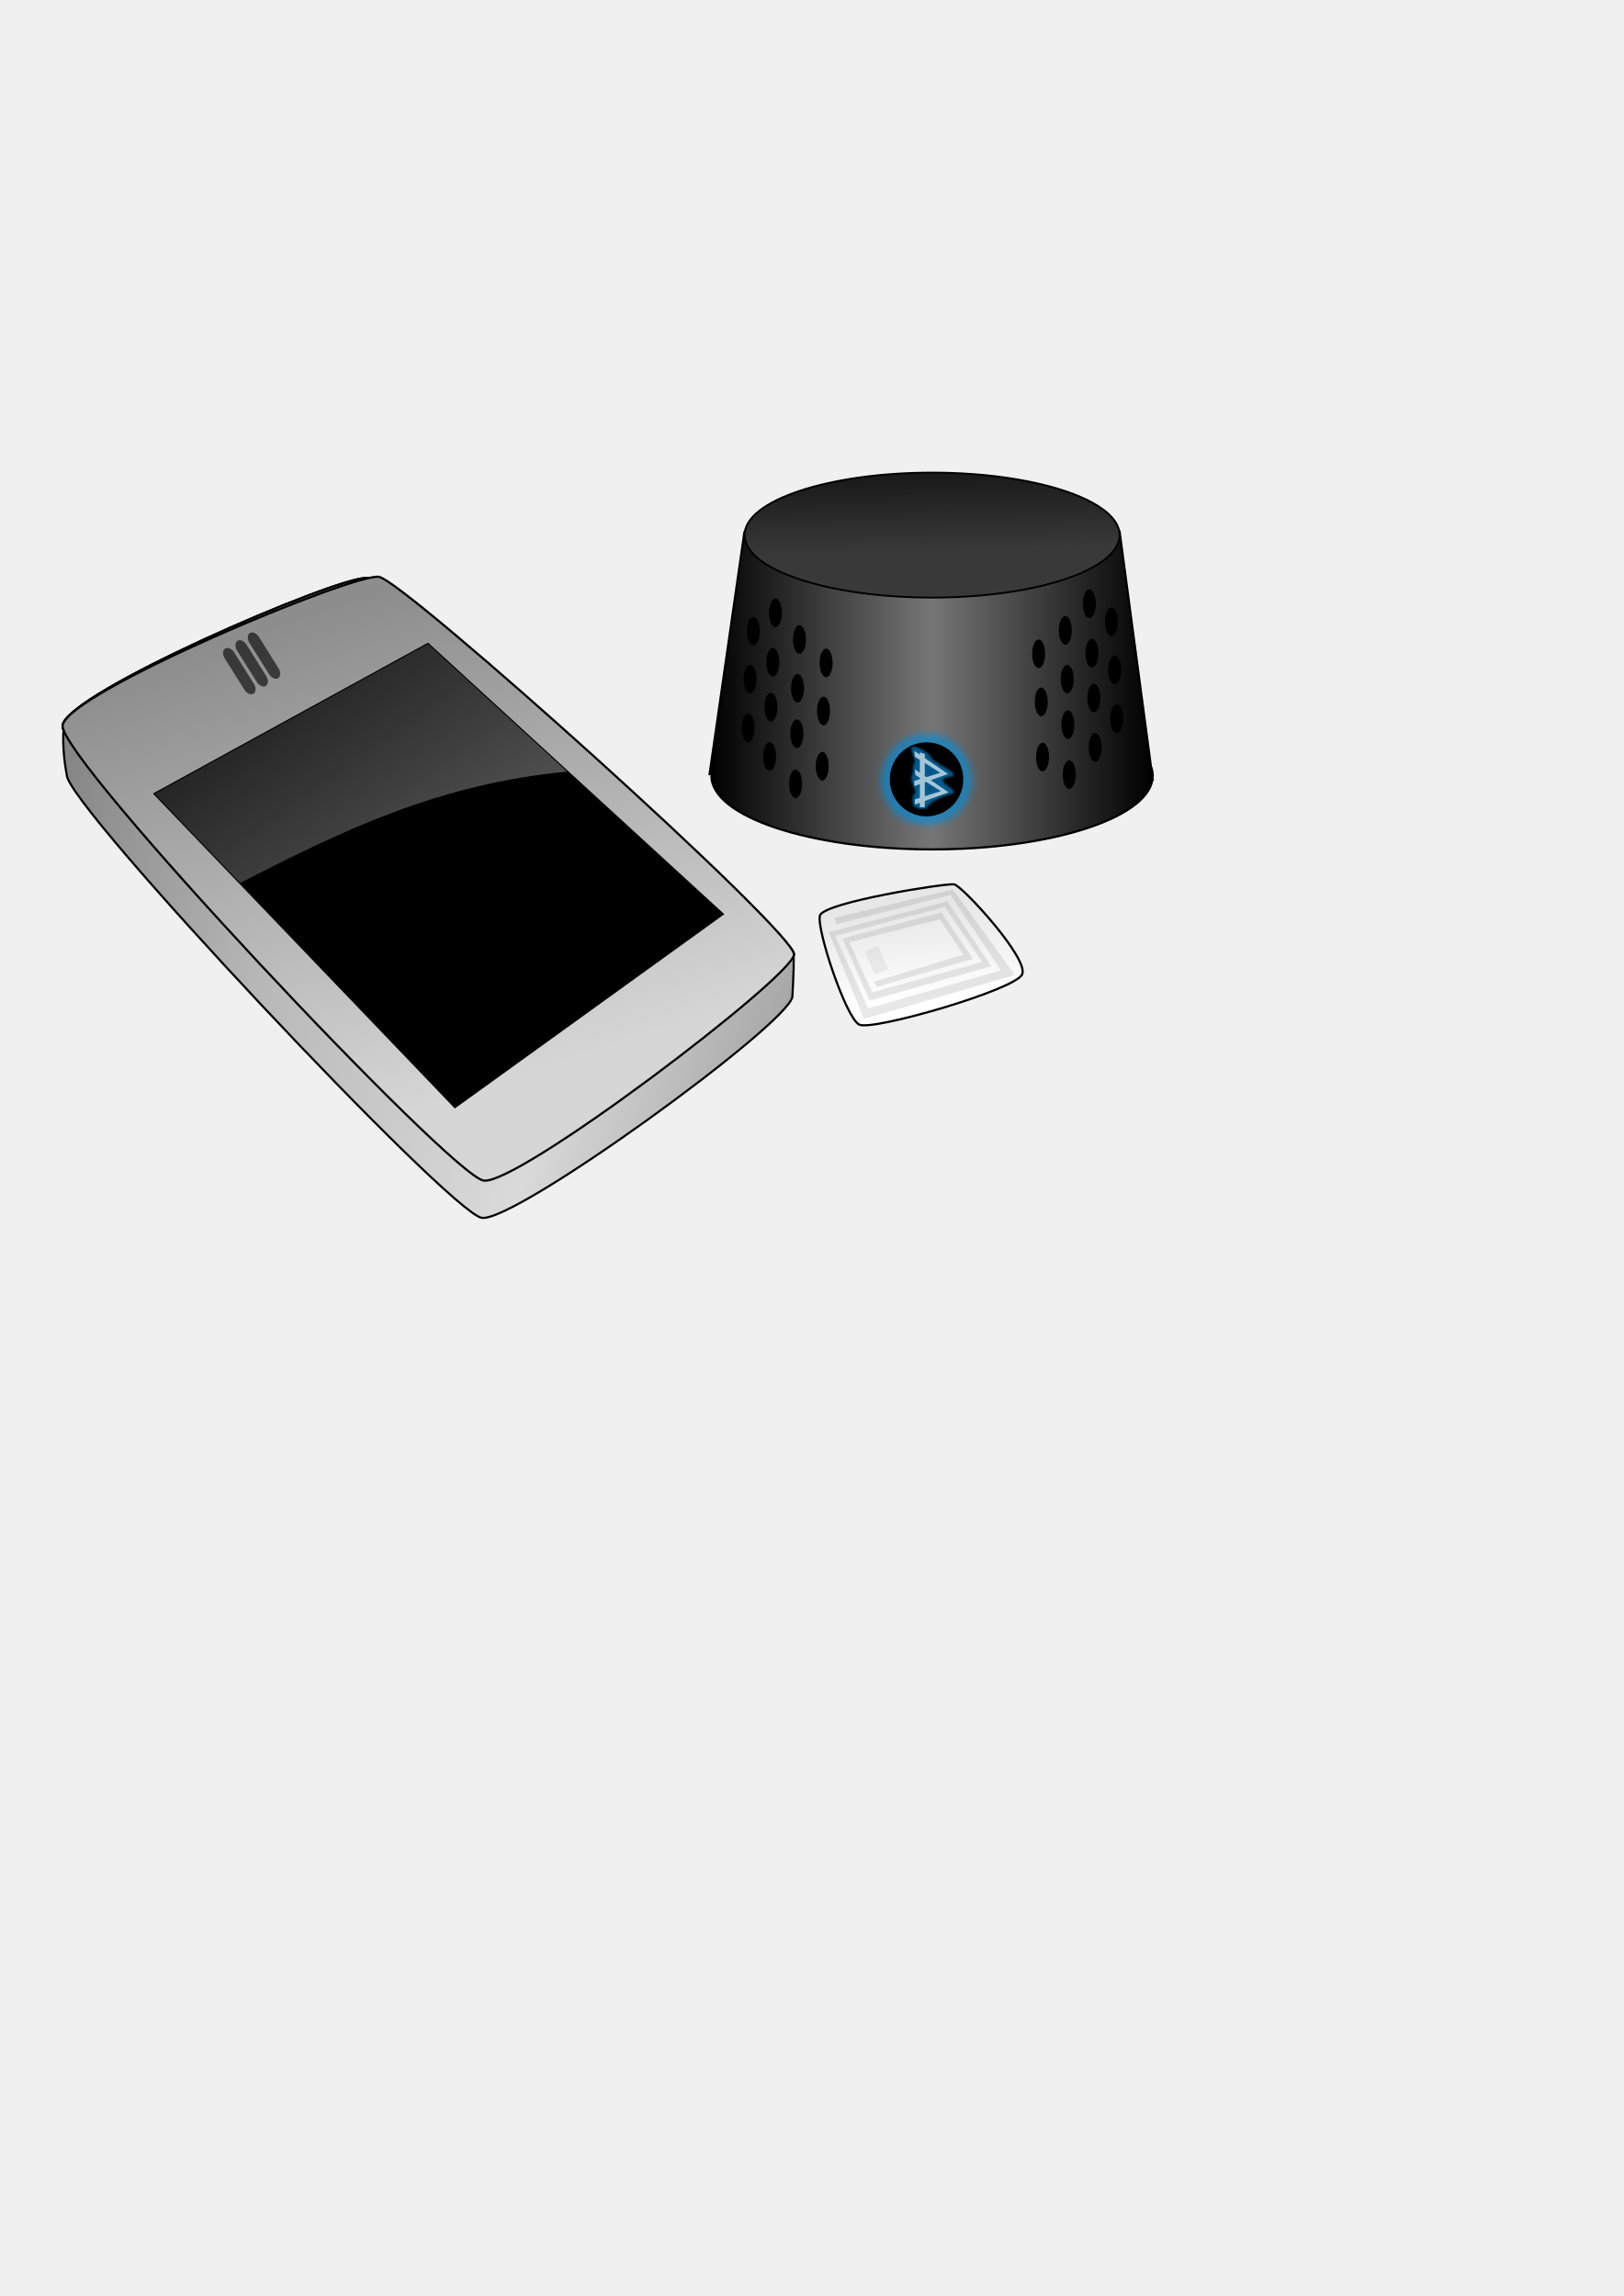
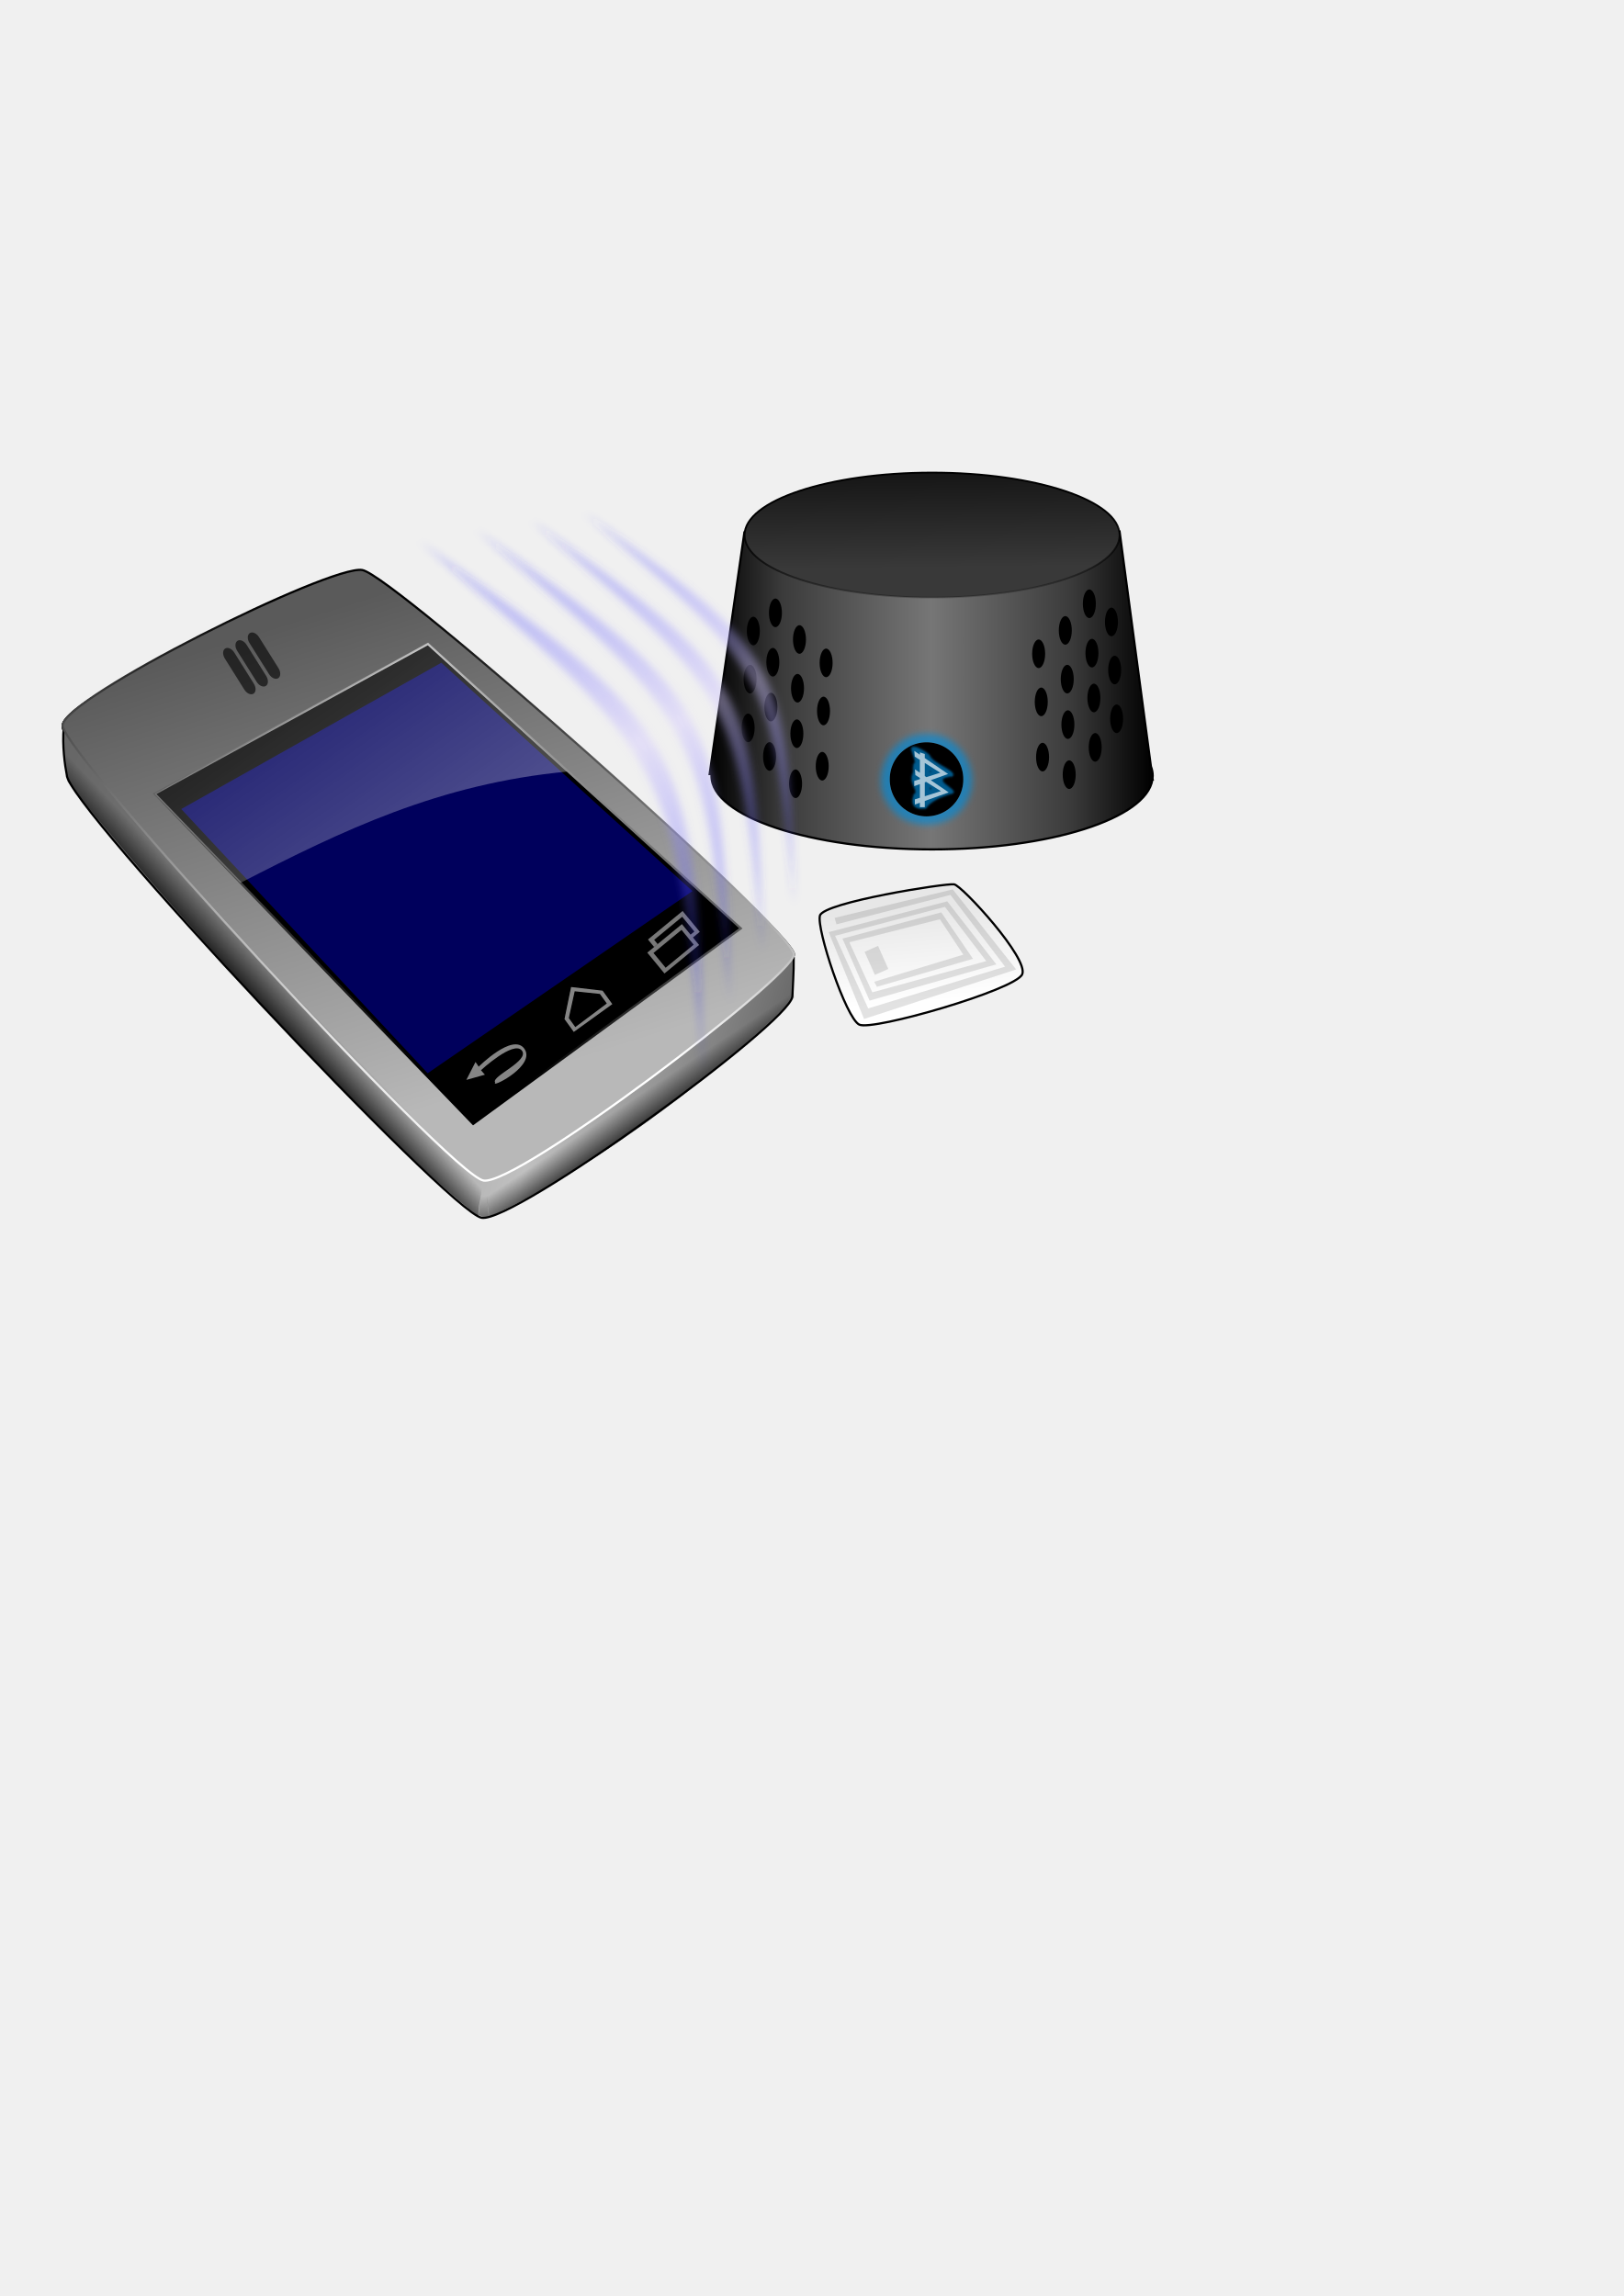
<svg xmlns="http://www.w3.org/2000/svg" xmlns:xlink="http://www.w3.org/1999/xlink" width="744.094" height="1052.362" id="svg3798" version="1.1">
  <defs id="defs3800">
+     <linearGradient id="linearGradient4742">
+       <stop id="stop4744" offset="0" style="stop-color:#000000;stop-opacity:1;" />
+       <stop id="stop4746" offset="1" style="stop-color:#ffffff;stop-opacity:1;" />
+     </linearGradient>
+     <linearGradient id="linearGradient4734">
+       <stop style="stop-color:#000000;stop-opacity:1;" offset="0" id="stop4736" />
+       <stop style="stop-color:#000000;stop-opacity:0;" offset="1" id="stop4738" />
+     </linearGradient>
+     <linearGradient id="linearGradient4674">
+       <stop style="stop-color:#0000ff;stop-opacity:0.215;" offset="0" id="stop4676" />
+       <stop id="stop4682" offset="0.5" style="stop-color:#d4caff;stop-opacity:0.443;" />
+       <stop style="stop-color:#0000ff;stop-opacity:0.169;" offset="1" id="stop4678" />
+     </linearGradient>
+     <linearGradient id="linearGradient4620">
+       <stop id="stop4622" offset="0" style="stop-color:#666666;stop-opacity:1;" />
+       <stop style="stop-color:#818181;stop-opacity:1;" offset="0.311" id="stop4624" />
+       <stop id="stop4626" offset="0.682" style="stop-color:#c0c0c0;stop-opacity:1;" />
+       <stop style="stop-color:#6a6a6a;stop-opacity:1;" offset="0.927" id="stop4628" />
+       <stop id="stop4630" offset="1" style="stop-color:#4d4d4d;stop-opacity:1;" />
+     </linearGradient>
+     <linearGradient id="linearGradient4614">
+       <stop style="stop-color:#000000;stop-opacity:1;" offset="0" id="stop4616" />
+       <stop style="stop-color:#000000;stop-opacity:0;" offset="1" id="stop4618" />
+     </linearGradient>
    <linearGradient id="linearGradient4485">
      <stop style="stop-color:#6e6e6e;stop-opacity:1;" offset="0" id="stop4487" />
      <stop id="stop4493" offset="0.5" style="stop-color:#adadad;stop-opacity:1;" />
      <stop style="stop-color:#767676;stop-opacity:1;" offset="1" id="stop4489" />
    </linearGradient>
    <linearGradient id="linearGradient4446">
      <stop style="stop-color:#ffffff;stop-opacity:1;" offset="0" id="stop4448" />
      <stop style="stop-color:#e7e7e7;stop-opacity:1;" offset="1" id="stop4450" />
    </linearGradient>
    <linearGradient id="linearGradient4408">
      <stop style="stop-color:#ffffff;stop-opacity:0.569;" offset="0" id="stop4410" />
      <stop style="stop-color:#ffffff;stop-opacity:0;" offset="1" id="stop4412" />
    </linearGradient>
    <linearGradient id="linearGradient4398">
      <stop style="stop-color:#393939;stop-opacity:1;" offset="0" id="stop4400" />
      <stop style="stop-color:#000000;stop-opacity:1;" offset="1" id="stop4402" />
    </linearGradient>
    <linearGradient id="linearGradient4388">
      <stop style="stop-color:#000000;stop-opacity:1;" offset="0" id="stop4390" />
+       <stop id="stop4692" offset="0.164" style="stop-color:#3b3b3b;stop-opacity:1;" />
      <stop id="stop4396" offset="0.5" style="stop-color:#767676;stop-opacity:1;" />
+       <stop style="stop-color:#3b3b3b;stop-opacity:1;" offset="0.815" id="stop4694" />
      <stop style="stop-color:#000000;stop-opacity:1;" offset="1" id="stop4392" />
    </linearGradient>
    <linearGradient id="linearGradient4329">
      <stop style="stop-color:#858585;stop-opacity:1;" offset="0" id="stop4331" />
      <stop id="stop4337" offset="0.311" style="stop-color:#b8b8b8;stop-opacity:1;" />
      <stop style="stop-color:#dadada;stop-opacity:1;" offset="0.682" id="stop4339" />
      <stop id="stop4341" offset="0.927" style="stop-color:#a7a7a7;stop-opacity:1;" />
      <stop style="stop-color:#9d9d9d;stop-opacity:1;" offset="1" id="stop4333" />
    </linearGradient>
    <linearGradient id="linearGradient4321">
-       <stop style="stop-color:#8d8d8d;stop-opacity:1;" offset="0" id="stop4323" />
-       <stop style="stop-color:#d6d6d6;stop-opacity:1;" offset="1" id="stop4325" />
+       <stop style="stop-color:#5a5a5a;stop-opacity:1;" offset="0" id="stop4323" />
+       <stop style="stop-color:#b8b8b8;stop-opacity:1;" offset="1" id="stop4325" />
    </linearGradient>
    <linearGradient xlink:href="#linearGradient4321" id="linearGradient4327" x1="267.093" y1="239.306" x2="337.407" y2="460.321" gradientUnits="userSpaceOnUse" gradientTransform="translate(-107.8383,37.06941)" />
-     <linearGradient xlink:href="#linearGradient4329" id="linearGradient4335" x1="132.969" y1="321.381" x2="494.941" y2="435.165" gradientUnits="userSpaceOnUse" gradientTransform="translate(-107.8383,37.06941)" />
+     <linearGradient xlink:href="#linearGradient4620" id="linearGradient4335" x1="132.969" y1="321.381" x2="494.941" y2="435.165" gradientUnits="userSpaceOnUse" gradientTransform="translate(-107.8383,37.06941)" />
    <filter id="filter4376">
      <feGaussianBlur stdDeviation="1.604" id="feGaussianBlur4378" />
    </filter>
    <filter id="filter4384">
      <feGaussianBlur stdDeviation="0.136" id="feGaussianBlur4386" />
    </filter>
    <linearGradient xlink:href="#linearGradient4388" id="linearGradient4394" x1="348.781" y1="634.906" x2="551.844" y2="634.906" gradientUnits="userSpaceOnUse" gradientTransform="translate(-23.58963,-318.4599)" />
-     <linearGradient xlink:href="#linearGradient4398" id="linearGradient4404" x1="449.739" y1="683.006" x2="447.757" y2="608.669" gradientUnits="userSpaceOnUse" />
+     <linearGradient xlink:href="#linearGradient4398" id="linearGradient4404" x1="448.766" y1="691.768" x2="447.757" y2="608.669" gradientUnits="userSpaceOnUse" />
    <linearGradient xlink:href="#linearGradient4408" id="linearGradient4420" gradientUnits="userSpaceOnUse" x1="210.964" y1="396.908" x2="94.859" y2="233.465" />
    <linearGradient xlink:href="#linearGradient4321" id="linearGradient4435" gradientUnits="userSpaceOnUse" gradientTransform="translate(-107.8383,37.06941)" x1="267.093" y1="239.306" x2="337.407" y2="460.321" />
    <linearGradient xlink:href="#linearGradient4446" id="linearGradient4452" x1="420.602" y1="459.53" x2="416.933" y2="416.563" gradientUnits="userSpaceOnUse" />
    <filter id="filter4473">
      <feGaussianBlur stdDeviation="0.688" id="feGaussianBlur4475" />
    </filter>
+     <linearGradient xlink:href="#linearGradient4614" id="linearGradient4612" x1="123.167" y1="471.623" x2="137.656" y2="457.773" gradientUnits="userSpaceOnUse" />
+     <linearGradient xlink:href="#linearGradient4614" id="linearGradient4640" x1="311.566" y1="512.633" x2="300.843" y2="496.548" gradientUnits="userSpaceOnUse" />
+     <linearGradient xlink:href="#linearGradient4674" id="linearGradient4680" x1="223.189" y1="199.736" x2="347.511" y2="425.523" gradientUnits="userSpaceOnUse" gradientTransform="translate(9.267353,27.80206)" />
+     <filter id="filter4688">
+       <feGaussianBlur stdDeviation="1.728" id="feGaussianBlur4690" />
+     </filter>
+     <filter id="filter4710" x="-0.251" width="1.502" y="-0.079" height="1.158">
+       <feGaussianBlur stdDeviation="0.584" id="feGaussianBlur4712" />
+     </filter>
+     <linearGradient xlink:href="#linearGradient4614" id="linearGradient4722" x1="224.363" y1="571.296" x2="221.433" y2="548.334" gradientUnits="userSpaceOnUse" />
+     <linearGradient xlink:href="#linearGradient4742" id="linearGradient4730" x1="159.255" y1="276.375" x2="152.545" y2="480.604" gradientUnits="userSpaceOnUse" />
+     <linearGradient xlink:href="#linearGradient4321" id="linearGradient4732" gradientUnits="userSpaceOnUse" gradientTransform="translate(-107.8383,37.06941)" x1="267.093" y1="239.306" x2="337.407" y2="460.321" />
+     <linearGradient xlink:href="#linearGradient4734" id="linearGradient4740" x1="433.825" y1="667.271" x2="435.51" y2="718.866" gradientUnits="userSpaceOnUse" />
+     <linearGradient xlink:href="#linearGradient4742" id="linearGradient4754" x1="222.633" y1="493.695" x2="272.962" y2="242.974" gradientUnits="userSpaceOnUse" />
  </defs>
  <g id="layer1">
    <path id="path4423" d="M 28.709,332.526 C 26.853,347.583 206.315,538.421 221.566,541.097 236.817,543.774 363.203,447.822 363.874,437.507 364.544,427.193 179.845,266.689 168.269,264.98 156.693,263.271 30.564,317.469 28.709,332.526 z" style="fill:url(#linearGradient4327);fill-opacity:1;stroke:#000000;stroke-width:1px;stroke-linecap:butt;stroke-linejoin:miter;stroke-opacity:1" />
    <path style="fill:url(#linearGradient4435);fill-opacity:1;stroke:#000000;stroke-width:1px;stroke-linecap:butt;stroke-linejoin:miter;stroke-opacity:1" d="M 167.656 264.938 C 152.795 264.952 30.545 317.71 28.719 332.531 C 27.965 338.648 57.134 373.763 93.062 413.5 C 151.579 383.36 201.812 355.871 275.812 352.562 C 226.72 309.389 174.28 265.854 168.281 264.969 C 168.1 264.942 167.892 264.937 167.656 264.938 z " id="path4433" />
-     <path style="fill:url(#linearGradient4335);fill-opacity:1;stroke:#000000;stroke-width:0.975px;stroke-linecap:butt;stroke-linejoin:miter;stroke-opacity:1" d="m 176.224,290.851 c -13.063,0.686 -77.852,29.278 -115.469,51.125 l -31.562,-8.531 c -0.736,8.305 0.532,17.288 1.396,21.696 -0.468,13.486 175.269,200.427 190.136,203.036 14.867,2.609 140.94,-88.983 142.415,-101.396 0.092,-3.121 0.694,-11.481 0.595,-17.913 L 342.974,418.257 C 288.605,368.988 188.125,291.461 177.005,290.851 c -0.24,-0.013 -0.488,-0.015 -0.781,0 z" id="path3808" />
-     <path style="fill:url(#linearGradient4327);fill-opacity:1;stroke:#000000;stroke-width:1px;stroke-linecap:butt;stroke-linejoin:miter;stroke-opacity:1" d="M 28.709,332.526 C 26.853,347.583 206.315,538.421 221.566,541.097 236.817,543.774 363.203,447.822 363.874,437.507 364.544,427.193 185.207,266.093 173.631,264.384 162.055,262.675 30.564,317.469 28.709,332.526 z" id="path3806" />
-     <path style="fill:#000000;fill-opacity:1;stroke:#000000;stroke-width:1px;stroke-linecap:butt;stroke-linejoin:miter;stroke-opacity:1" d="M 70.88,363.835 208.493,507.405 331.146,418.973 196.103,295.164 z" id="path4343" />
+     <path style="fill:url(#linearGradient4335);fill-opacity:1.0;stroke:#000000;stroke-width:0.975px;stroke-linecap:butt;stroke-linejoin:miter;stroke-opacity:1" d="m 176.224,290.851 c -13.063,0.686 -77.852,29.278 -115.469,51.125 l -31.562,-8.531 c -0.736,8.305 0.532,17.288 1.396,21.696 -0.468,13.486 175.269,200.427 190.136,203.036 14.867,2.609 140.94,-88.983 142.415,-101.396 0.092,-3.121 0.694,-11.481 0.595,-17.913 L 342.974,418.257 C 288.605,368.988 188.125,291.461 177.005,290.851 c -0.24,-0.013 -0.488,-0.015 -0.781,0 z" id="path3808" />
+     <path style="fill:url(#linearGradient4732);fill-opacity:1;stroke:url(#linearGradient4730);stroke-width:1px;stroke-linecap:butt;stroke-linejoin:miter;stroke-opacity:1" d="M 28.709,332.526 C 28.641,345.2 206.315,538.421 221.566,541.097 236.817,543.774 363.203,447.822 363.874,437.507 364.544,427.193 180.543,263.813 166.019,261.261 151.494,258.71 28.777,319.852 28.709,332.526 z" id="path3806" />
+     <path style="fill:#000000;fill-opacity:1;stroke:url(#linearGradient4754);stroke-width:1px;stroke-linecap:butt;stroke-linejoin:miter;stroke-opacity:1" d="M 70.88,363.835 216.833,515.15 339.486,425.526 196.103,295.164 z" id="path4343" />
    <rect style="fill:#000000;fill-opacity:0.607;stroke:none" id="rect4345" width="5.133" height="24.435" x="-73.194" y="306.629" ry="3.818" transform="matrix(0.8470176,-0.5315649,0.5316276,0.8469782,0,0)" />
    <rect ry="3.818" y="306.629" x="-66.521" height="24.435" width="5.133" id="rect4347" style="fill:#000000;fill-opacity:0.607;stroke:none" transform="matrix(0.8470176,-0.5315649,0.5316276,0.8469782,0,0)" />
    <rect style="fill:#000000;fill-opacity:0.607;stroke:none" id="rect4349" width="5.133" height="24.435" x="-59.848" y="306.629" ry="3.818" transform="matrix(0.8470176,-0.5315649,0.5316276,0.8469782,0,0)" />
    <path style="fill:url(#linearGradient4394);fill-opacity:1;stroke:#000000;stroke-opacity:1" d="m 341.192,243.571 -16,111.219 0.875,0 c -0.02,0.279 -0.031,0.563 -0.031,0.844 0,18.612 45.259,33.688 101.094,33.688 54.122,0 98.308,-14.179 100.969,-32 l 0.156,0 -0.094,-0.625 c 0.033,-0.353 0.094,-0.707 0.094,-1.062 0,-1.431 -0.262,-2.866 -0.781,-4.25 -0.008,-0.022 -0.023,-0.041 -0.031,-0.062 l -14.375,-107.75 -171.875,0 z" id="path4351" />
-     <path d="m 551.829,674.086 a 101.098,33.699 0 1 1 -202.197,0 101.098,33.699 0 1 1 202.197,0 z" id="path4353" style="fill:url(#linearGradient4404);fill-opacity:1;stroke:#000000;stroke-opacity:1" transform="matrix(0.85,0,0,0.85,44.01992,-327.7128)" />
+     <path d="m 551.829,674.086 a 101.098,33.699 0 1 1 -202.197,0 101.098,33.699 0 1 1 202.197,0 z" id="path4353" style="fill:url(#linearGradient4404);fill-opacity:1;stroke:url(#linearGradient4740);stroke-opacity:1" transform="matrix(0.85,0,0,0.85,44.01992,-327.7128)" />
    <path style="fill:#008bda;fill-opacity:0.648;stroke:none;filter:url(#filter4376)" d="m 423.692,336.509 c -15.573,-0.213 -25.792,20.058 -16.406,32.531 7.833,12.638 29.308,11.763 35.75,-1.812 7.717,-13.329 -3.627,-32.282 -19.344,-30.719 z" id="path4360" />
    <path style="fill:#ffffff;fill-opacity:0.228;stroke:none;filter:url(#filter4384)" id="path4366" d="m 476.005,689.25 a 16.85,16.85 0 1 1 -33.699,0 16.85,16.85 0 1 1 33.699,0 z" transform="translate(-34.55221,-332.0465)" />
    <path style="fill:#000000;fill-opacity:1;stroke:none" id="path4358" d="m 476.005,689.25 a 16.85,16.85 0 1 1 -33.699,0 16.85,16.85 0 1 1 33.699,0 z" transform="translate(-34.55221,-332.0465)" />
+     <path id="path4642" d="M 83.06,370.818 195.983,491.916 317.345,408.432 202.242,303.76 z" style="fill:#00005c;fill-opacity:1;stroke:none" />
    <path style="fill:url(#linearGradient4420);stroke:none;stroke-width:1px;stroke-linecap:butt;stroke-linejoin:miter;stroke-opacity:1;fill-opacity:1;opacity:0.56" d="M 196.094 295.156 L 70.875 363.844 L 110.062 404.719 C 157.464 380.342 201.323 359.237 259.906 353.656 L 196.094 295.156 z " id="path4416" />
    <path style="fill:url(#linearGradient4452);stroke:#000000;stroke-width:1px;stroke-linecap:butt;stroke-linejoin:miter;stroke-opacity:1;fill-opacity:1" d="m 375.749,419.655 c -1.674,6.071 11.917,46.939 18.009,49.969 6.092,3.029 71.38,-15.894 74.665,-23.009 3.285,-7.115 -27.493,-40.657 -31.172,-41.282 -3.679,-0.625 -59.827,8.252 -61.502,14.322 z" id="path4444" />
    <path style="fill:#008bda;fill-opacity:0.647;stroke:#000000;stroke-width:0.445px;stroke-linecap:butt;stroke-linejoin:miter;stroke-opacity:1;filter:url(#filter4473)" d="m 417.421,344.765 c 2.855,8.337 -0.13,1.427 0.364,9.434 -2.776,6.007 3.437,9.586 0.337,10.988 -1.844,5.754 0.449,7.844 6.111,7.203 1.856,-3.294 7.665,-6.123 13.509,-7.577 2.846,-2.416 -12.706,-7.23 -0.281,-8.438 2.891,-2.742 -9.698,-6.304 -11.228,-10.361 -0.959,-1.973 -12.025,-8.242 -8.827,-1.42 l 0.014,0.17 z m 9.219,9.219 c -0.645,0.804 -0.539,-1.048 0,0 z m 0.219,8.438 c -0.982,1.294 -0.847,-1.601 0,0 z" id="path4463" transform="matrix(0.9212189,0,0,0.9212189,33.53313,27.59805)" />
    <path id="path4461" d="m 419.015,344.194 0.195,2.615 2.337,1.474 0,5.883 -2.253,-1.544 0.195,2.629 2.059,1.294 0,0.584 -2.573,0.821 0,2.365 2.573,-0.918 0,6.259 -2.295,0.723 0,2.378 2.295,-0.821 0,2.031 2.253,0 0,-2.851 10.946,-3.936 -8.178,-5.591 7.9,-2.837 -10.668,-7.288 0,-1.864 -2.253,-0.751 0,1.071 -2.531,-1.725 z m 4.785,5.508 7.094,4.479 -6.37,2.017 -0.723,-0.501 0,-5.995 z m 0.612,8.665 6.76,4.256 -7.372,2.323 0,-6.356 0.612,-0.223 z" style="fill:#ffffff;fill-opacity:0.647;stroke:none;stroke-width:0.445px;stroke-linecap:butt;stroke-linejoin:miter;stroke-opacity:1" />
-     <path style="fill:#000000;fill-opacity:0.091;stroke:none" d="m 379.751,427.237 16.218,39.807 69.084,-20.22 -28.434,-39.176 -54.13,13.059 0.842,2.949 52.234,-13.48 23.168,34.542 -60.87,17.482 -15.165,-33.278 50.339,-13.269 17.06,25.275 -50.339,13.901 -10.531,-22.958 41.492,-10.531 10.742,16.218 -40.861,12.427 1.264,2.317 44.02,-12.848 -14.533,-21.273 -45.284,12.005 12.427,28.434 55.815,-15.797 -20.22,-29.698 z" id="path4477" />
-     <rect style="opacity:0.56;fill:#000000;fill-opacity:0.091;stroke:none" id="rect4481" width="6.74" height="11.584" x="184.575" y="559.691" ry="0" transform="matrix(0.9135854,-0.4066468,0.4066468,0.9135854,0,0)" />
+     <path style="fill:#000000;fill-opacity:0.114;stroke:none" d="m 379.751,427.237 16.218,39.807 69.704,-22.702 -29.055,-36.693 -54.13,13.059 0.842,2.949 52.234,-13.48 25.03,32.887 -62.731,19.137 -15.165,-33.278 50.339,-13.269 18.922,24.861 -52.2,14.315 -10.531,-22.958 41.492,-10.531 10.742,16.218 -40.861,12.427 1.264,2.317 44.02,-12.848 -14.533,-21.273 -45.284,12.005 12.427,28.434 58.09,-16.624 -22.495,-28.87 z" id="path4477" />
+     <rect style="opacity:0.56;fill:#000000;fill-opacity:0.21;stroke:none" id="rect4481" width="6.74" height="11.584" x="184.575" y="559.691" ry="0" transform="matrix(0.9135854,-0.4066468,0.4066468,0.9135854,0,0)" />
    <path style="fill:#000000;fill-opacity:1;stroke:none" id="path4495" d="m 366.373,312.766 a 1.936,3.872 0 1 1 -3.872,0 1.936,3.872 0 1 1 3.872,0 z" transform="matrix(1.538461,0,0,1.692308,-195.1926,-213.8494)" />
    <path transform="matrix(1.538461,0,0,1.692308,-194.299,-236.1892)" d="m 366.373,312.766 a 1.936,3.872 0 1 1 -3.872,0 1.936,3.872 0 1 1 3.872,0 z" id="path4497" style="fill:#000000;fill-opacity:1;stroke:none" />
    <path style="fill:#000000;fill-opacity:1;stroke:none" id="path4499" d="m 366.373,312.766 a 1.936,3.872 0 1 1 -3.872,0 1.936,3.872 0 1 1 3.872,0 z" transform="matrix(1.538461,0,0,1.692308,-195.4905,-192.999)" />
    <path transform="matrix(1.538461,0,0,1.692308,-207.405,-205.2114)" d="m 366.373,312.766 a 1.936,3.872 0 1 1 -3.872,0 1.936,3.872 0 1 1 3.872,0 z" id="path4501" style="fill:#000000;fill-opacity:1;stroke:none" />
    <path style="fill:#000000;fill-opacity:1;stroke:none" id="path4503" d="m 366.373,312.766 a 1.936,3.872 0 1 1 -3.872,0 1.936,3.872 0 1 1 3.872,0 z" transform="matrix(1.538461,0,0,1.692308,-206.5114,-225.764)" />
    <path transform="matrix(1.538461,0,0,1.692308,-205.32,-248.4017)" d="m 366.373,312.766 a 1.936,3.872 0 1 1 -3.872,0 1.936,3.872 0 1 1 3.872,0 z" id="path4505" style="fill:#000000;fill-opacity:1;stroke:none" />
    <path style="fill:#000000;fill-opacity:1;stroke:none" id="path4507" d="m 366.373,312.766 a 1.936,3.872 0 1 1 -3.872,0 1.936,3.872 0 1 1 3.872,0 z" transform="matrix(1.538461,0,0,1.692308,-208.0007,-182.5737)" />
    <path transform="matrix(1.538461,0,0,1.692308,-216.9367,-218.0195)" d="m 366.373,312.766 a 1.936,3.872 0 1 1 -3.872,0 1.936,3.872 0 1 1 3.872,0 z" id="path4509" style="fill:#000000;fill-opacity:1;stroke:none" />
    <path style="fill:#000000;fill-opacity:1;stroke:none" id="path4511" d="m 366.373,312.766 a 1.936,3.872 0 1 1 -3.872,0 1.936,3.872 0 1 1 3.872,0 z" transform="matrix(1.538461,0,0,1.692308,-215.4473,-240.0615)" />
    <path transform="matrix(1.538461,0,0,1.692308,-217.8303,-195.6797)" d="m 366.373,312.766 a 1.936,3.872 0 1 1 -3.872,0 1.936,3.872 0 1 1 3.872,0 z" id="path4513" style="fill:#000000;fill-opacity:1;stroke:none" />
    <path transform="matrix(1.538461,0,0,1.692308,-183.8738,-178.1058)" d="m 366.373,312.766 a 1.936,3.872 0 1 1 -3.872,0 1.936,3.872 0 1 1 3.872,0 z" id="path4515" style="fill:#000000;fill-opacity:1;stroke:none" />
    <path style="fill:#000000;fill-opacity:1;stroke:none" id="path4517" d="m 366.373,312.766 a 1.936,3.872 0 1 1 -3.872,0 1.936,3.872 0 1 1 3.872,0 z" transform="matrix(1.538461,0,0,1.692308,-183.278,-203.4242)" />
    <path transform="matrix(1.538461,0,0,1.692308,-182.0866,-225.4661)" d="m 366.373,312.766 a 1.936,3.872 0 1 1 -3.872,0 1.936,3.872 0 1 1 3.872,0 z" id="path4519" style="fill:#000000;fill-opacity:1;stroke:none" />
    <path transform="matrix(1.538461,0,0,1.692308,-196.0862,-170.0634)" d="m 366.373,312.766 a 1.936,3.872 0 1 1 -3.872,0 1.936,3.872 0 1 1 3.872,0 z" id="path4521" style="fill:#000000;fill-opacity:1;stroke:none" />
    <path transform="matrix(-1.538461,0,0,1.692308,1049.764,-218.0195)" d="m 366.373,312.766 a 1.936,3.872 0 1 1 -3.872,0 1.936,3.872 0 1 1 3.872,0 z" id="path4555" style="fill:#000000;fill-opacity:1;stroke:none" />
    <path style="fill:#000000;fill-opacity:1;stroke:none" id="path4557" d="m 366.373,312.766 a 1.936,3.872 0 1 1 -3.872,0 1.936,3.872 0 1 1 3.872,0 z" transform="matrix(-1.538461,0,0,1.692308,1048.871,-240.3593)" />
    <path transform="matrix(-1.538461,0,0,1.692308,1050.062,-197.169)" d="m 366.373,312.766 a 1.936,3.872 0 1 1 -3.872,0 1.936,3.872 0 1 1 3.872,0 z" id="path4559" style="fill:#000000;fill-opacity:1;stroke:none" />
    <path style="fill:#000000;fill-opacity:1;stroke:none" id="path4561" d="m 366.373,312.766 a 1.936,3.872 0 1 1 -3.872,0 1.936,3.872 0 1 1 3.872,0 z" transform="matrix(-1.538461,0,0,1.692308,1061.977,-209.3815)" />
    <path transform="matrix(-1.538461,0,0,1.692308,1061.083,-229.9341)" d="m 366.373,312.766 a 1.936,3.872 0 1 1 -3.872,0 1.936,3.872 0 1 1 3.872,0 z" id="path4563" style="fill:#000000;fill-opacity:1;stroke:none" />
    <path style="fill:#000000;fill-opacity:1;stroke:none" id="path4565" d="m 366.373,312.766 a 1.936,3.872 0 1 1 -3.872,0 1.936,3.872 0 1 1 3.872,0 z" transform="matrix(-1.538461,0,0,1.692308,1059.892,-252.5718)" />
    <path transform="matrix(-1.538461,0,0,1.692308,1062.573,-186.7438)" d="m 366.373,312.766 a 1.936,3.872 0 1 1 -3.872,0 1.936,3.872 0 1 1 3.872,0 z" id="path4567" style="fill:#000000;fill-opacity:1;stroke:none" />
    <path style="fill:#000000;fill-opacity:1;stroke:none" id="path4569" d="m 366.373,312.766 a 1.936,3.872 0 1 1 -3.872,0 1.936,3.872 0 1 1 3.872,0 z" transform="matrix(-1.538461,0,0,1.692308,1071.508,-222.1896)" />
    <path transform="matrix(-1.538461,0,0,1.692308,1070.019,-244.2316)" d="m 366.373,312.766 a 1.936,3.872 0 1 1 -3.872,0 1.936,3.872 0 1 1 3.872,0 z" id="path4571" style="fill:#000000;fill-opacity:1;stroke:none" />
    <path style="fill:#000000;fill-opacity:1;stroke:none" id="path4573" d="m 366.373,312.766 a 1.936,3.872 0 1 1 -3.872,0 1.936,3.872 0 1 1 3.872,0 z" transform="matrix(-1.538461,0,0,1.692308,1072.402,-199.8498)" />
    <path style="fill:#000000;fill-opacity:1;stroke:none" id="path4575" d="m 366.373,312.766 a 1.936,3.872 0 1 1 -3.872,0 1.936,3.872 0 1 1 3.872,0 z" transform="matrix(-1.538461,0,0,1.692308,1038.446,-182.2758)" />
    <path transform="matrix(-1.538461,0,0,1.692308,1037.85,-207.5943)" d="m 366.373,312.766 a 1.936,3.872 0 1 1 -3.872,0 1.936,3.872 0 1 1 3.872,0 z" id="path4577" style="fill:#000000;fill-opacity:1;stroke:none" />
    <path style="fill:#000000;fill-opacity:1;stroke:none" id="path4579" d="m 366.373,312.766 a 1.936,3.872 0 1 1 -3.872,0 1.936,3.872 0 1 1 3.872,0 z" transform="matrix(-1.538461,0,0,1.692308,1036.658,-229.6362)" />
    <path style="fill:#000000;fill-opacity:1;stroke:none" id="path4581" d="m 366.373,312.766 a 1.936,3.872 0 1 1 -3.872,0 1.936,3.872 0 1 1 3.872,0 z" transform="matrix(-1.538461,0,0,1.692308,1050.658,-174.2335)" />
    <rect style="fill:#000000;fill-opacity:0;stroke:none" id="rect4583" width="514.709" height="356.245" x="21.446" y="211.194" />
+     <path style="fill:url(#linearGradient4612);fill-opacity:1;stroke:none" d="m 29.191,335.106 c 0.794,8.34 0.968,14.819 1.762,23.159 37.654,48.021 142.108,163.745 188.25,199.205 0,-6.752 1.812,-9.49 1.812,-16.242 C 143.525,469.621 44.764,361.067 29.191,335.106 z" id="path4604" />
+     <path style="fill:url(#linearGradient4640);fill-opacity:1;stroke:none" d="m 363.99,457.23 c -38.921,39.914 -100.927,83.105 -139.921,100.628 0,-5.759 -1.862,-10.276 -1.862,-16.035 57.388,-25.815 104.054,-65.927 141.783,-104.252 0,6.553 0,13.106 0,19.659 z" id="path4632" />
+     <path style="fill:#ffffff;fill-opacity:0.521;stroke:#000000;stroke-width:0.561px;stroke-linecap:butt;stroke-linejoin:miter;stroke-opacity:1" d="m 261.493,452.079 -3.105,15.077 4.494,6.225 18.126,-13.084 -4.687,-6.493 -14.828,-1.726 z m 2.09,2.582 11.176,1.175 2.928,4.056 -13.977,10.473 -2.745,-3.803 2.618,-11.901 z" id="path4644" />
+     <path style="fill:#ffffff;fill-opacity:0.47;stroke:none" d="m 296.939,430.618 2.791,3.39 1.616,-1.331 -1.565,-1.901 12.85,-10.58 5.571,6.766 -1.726,1.421 -3.971,-4.823 -15.877,13.072 7.872,9.56 15.877,-13.072 -2.826,-3.433 3.137,-2.583 -7.872,-9.56 -15.877,13.072 z m 2.532,6.174 12.85,-10.58 5.571,6.766 -12.849,10.58 -5.571,-6.766 z" id="rect4649" />
+     <path style="fill:#ffffff;fill-opacity:0.521;stroke:none" d="m 226.893,496.076 -0.094,0.454 c -0.317,1.539 18.786,-8.366 13.505,-15.833 -5.281,-7.467 -20.927,8.202 -20.927,8.202 l -1.463,-2.152 -4.205,8.226 8.512,-2.393 -1.823,-2.047 c 0,0 14.932,-13.765 18.733,-9.042 3.801,4.723 -14.121,11.829 -12.24,14.585 z" id="path4663" />
+     <path style="fill:url(#linearGradient4680);fill-opacity:1;stroke:none;filter:url(#filter4688)" d="m 268.204,235.429 c 82.543,71.924 85.855,71.011 95.656,178.969 -2.527,-111.975 -5.255,-115.018 -95.656,-178.969 z m -24.375,3.406 c 91.057,79.343 94.688,78.345 105.5,197.438 -2.787,-123.524 -5.774,-126.891 -105.5,-197.438 z m -25.25,4.25 c 99.957,87.098 103.944,85.986 115.812,216.719 -3.06,-135.598 -6.339,-139.276 -115.812,-216.719 z m -26.062,5.125 C 304.47,345.761 308.943,344.506 322.235,490.929 318.809,339.057 315.129,334.947 192.517,248.21 z" id="path4665" />
+     <path style="fill:url(#linearGradient4722);fill-opacity:1;stroke:none" d="m 219.278,556.919 c 1.586,0.345 3.172,1.931 4.758,1.034 l -1.241,-16.342 -1.862,-0.414 z" id="path4714" />
  </g>
</svg>
